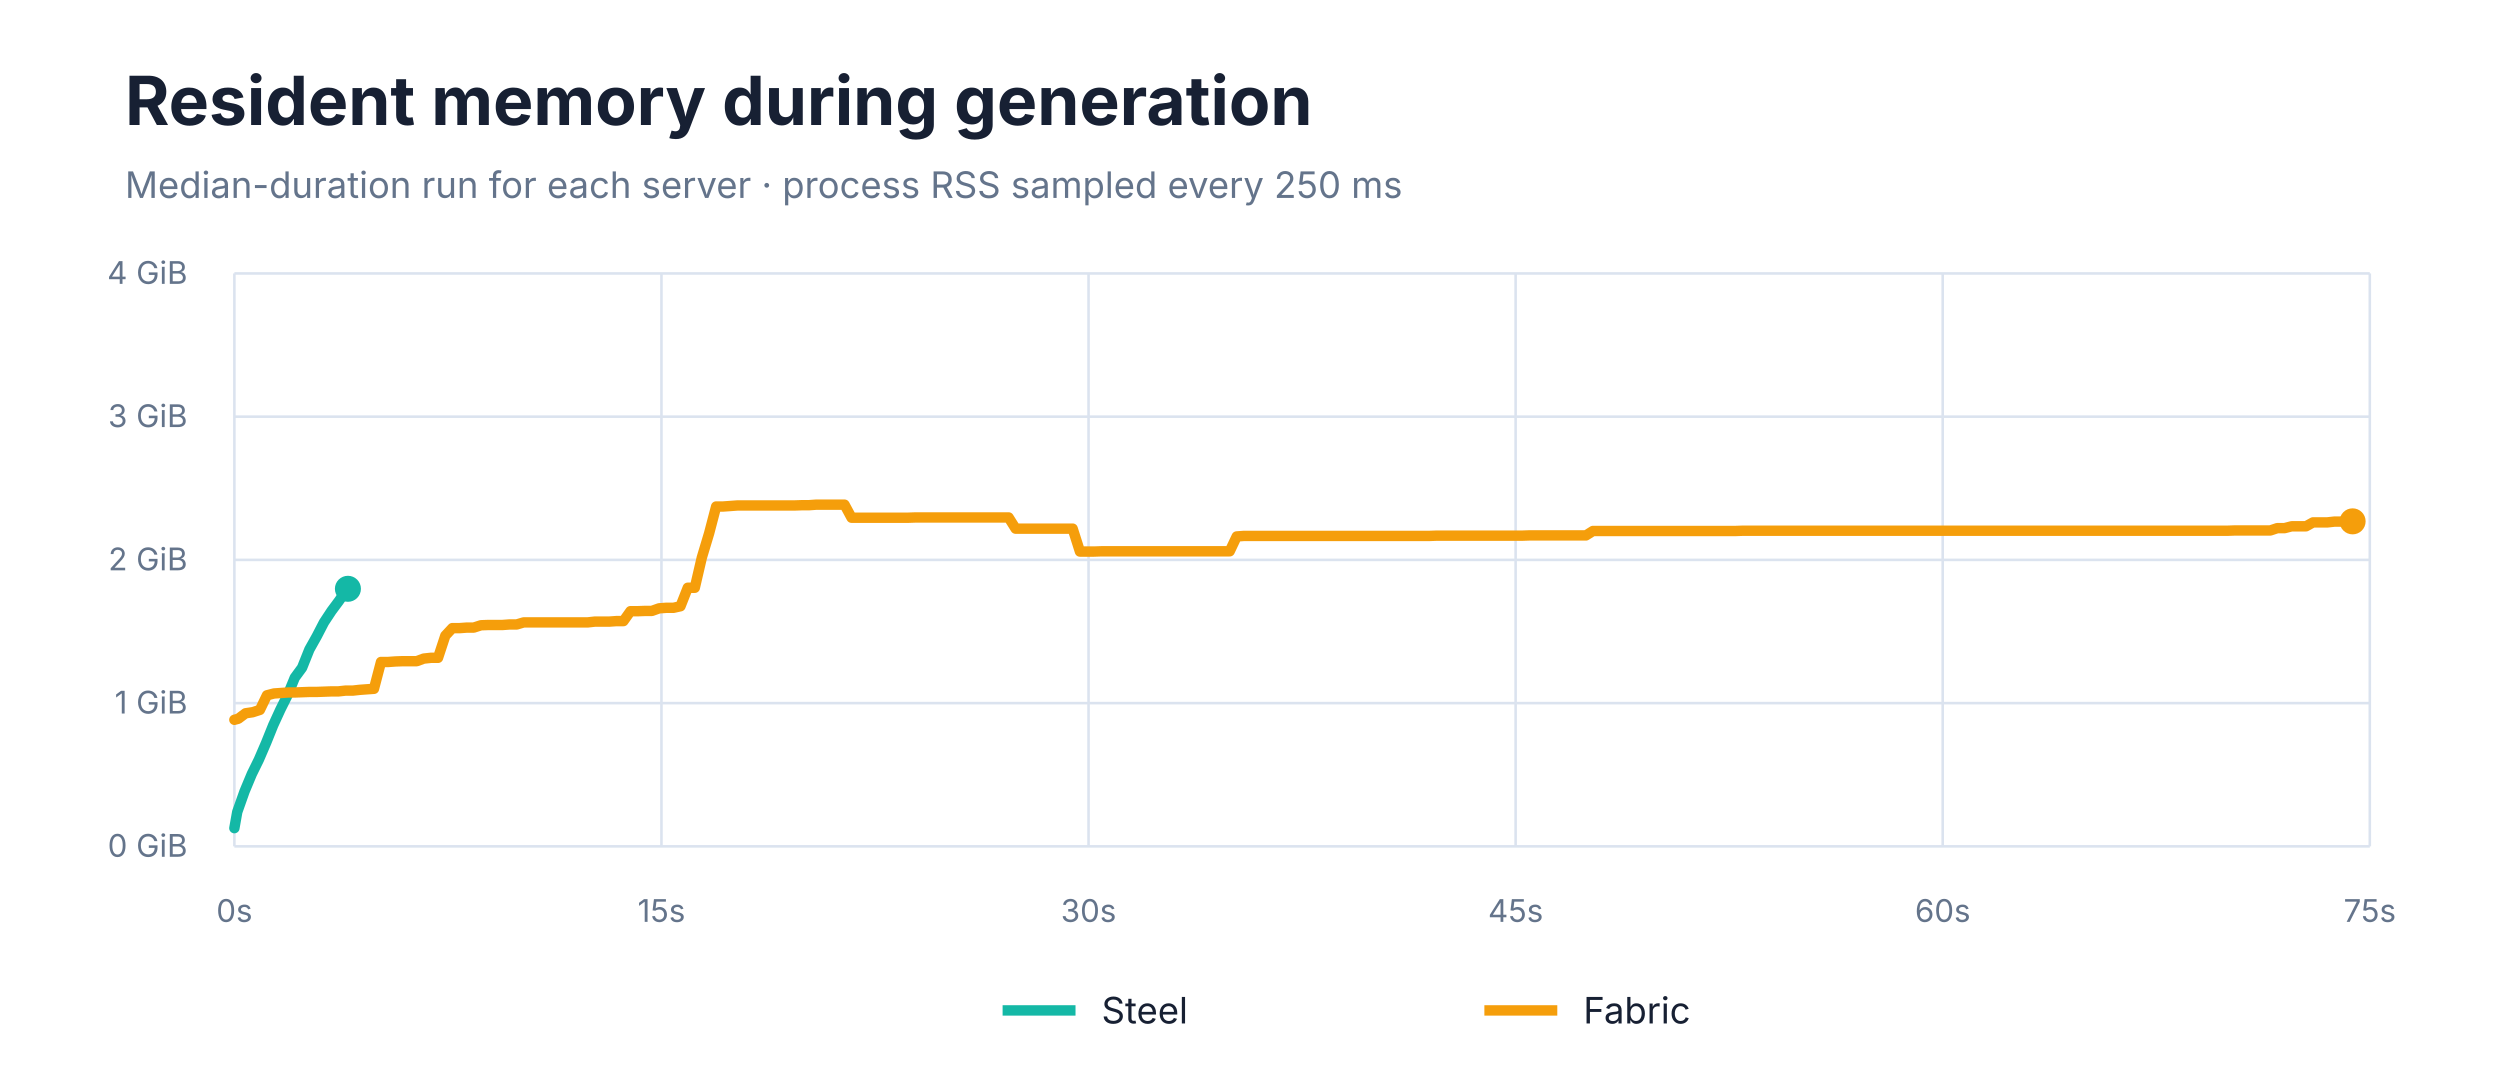
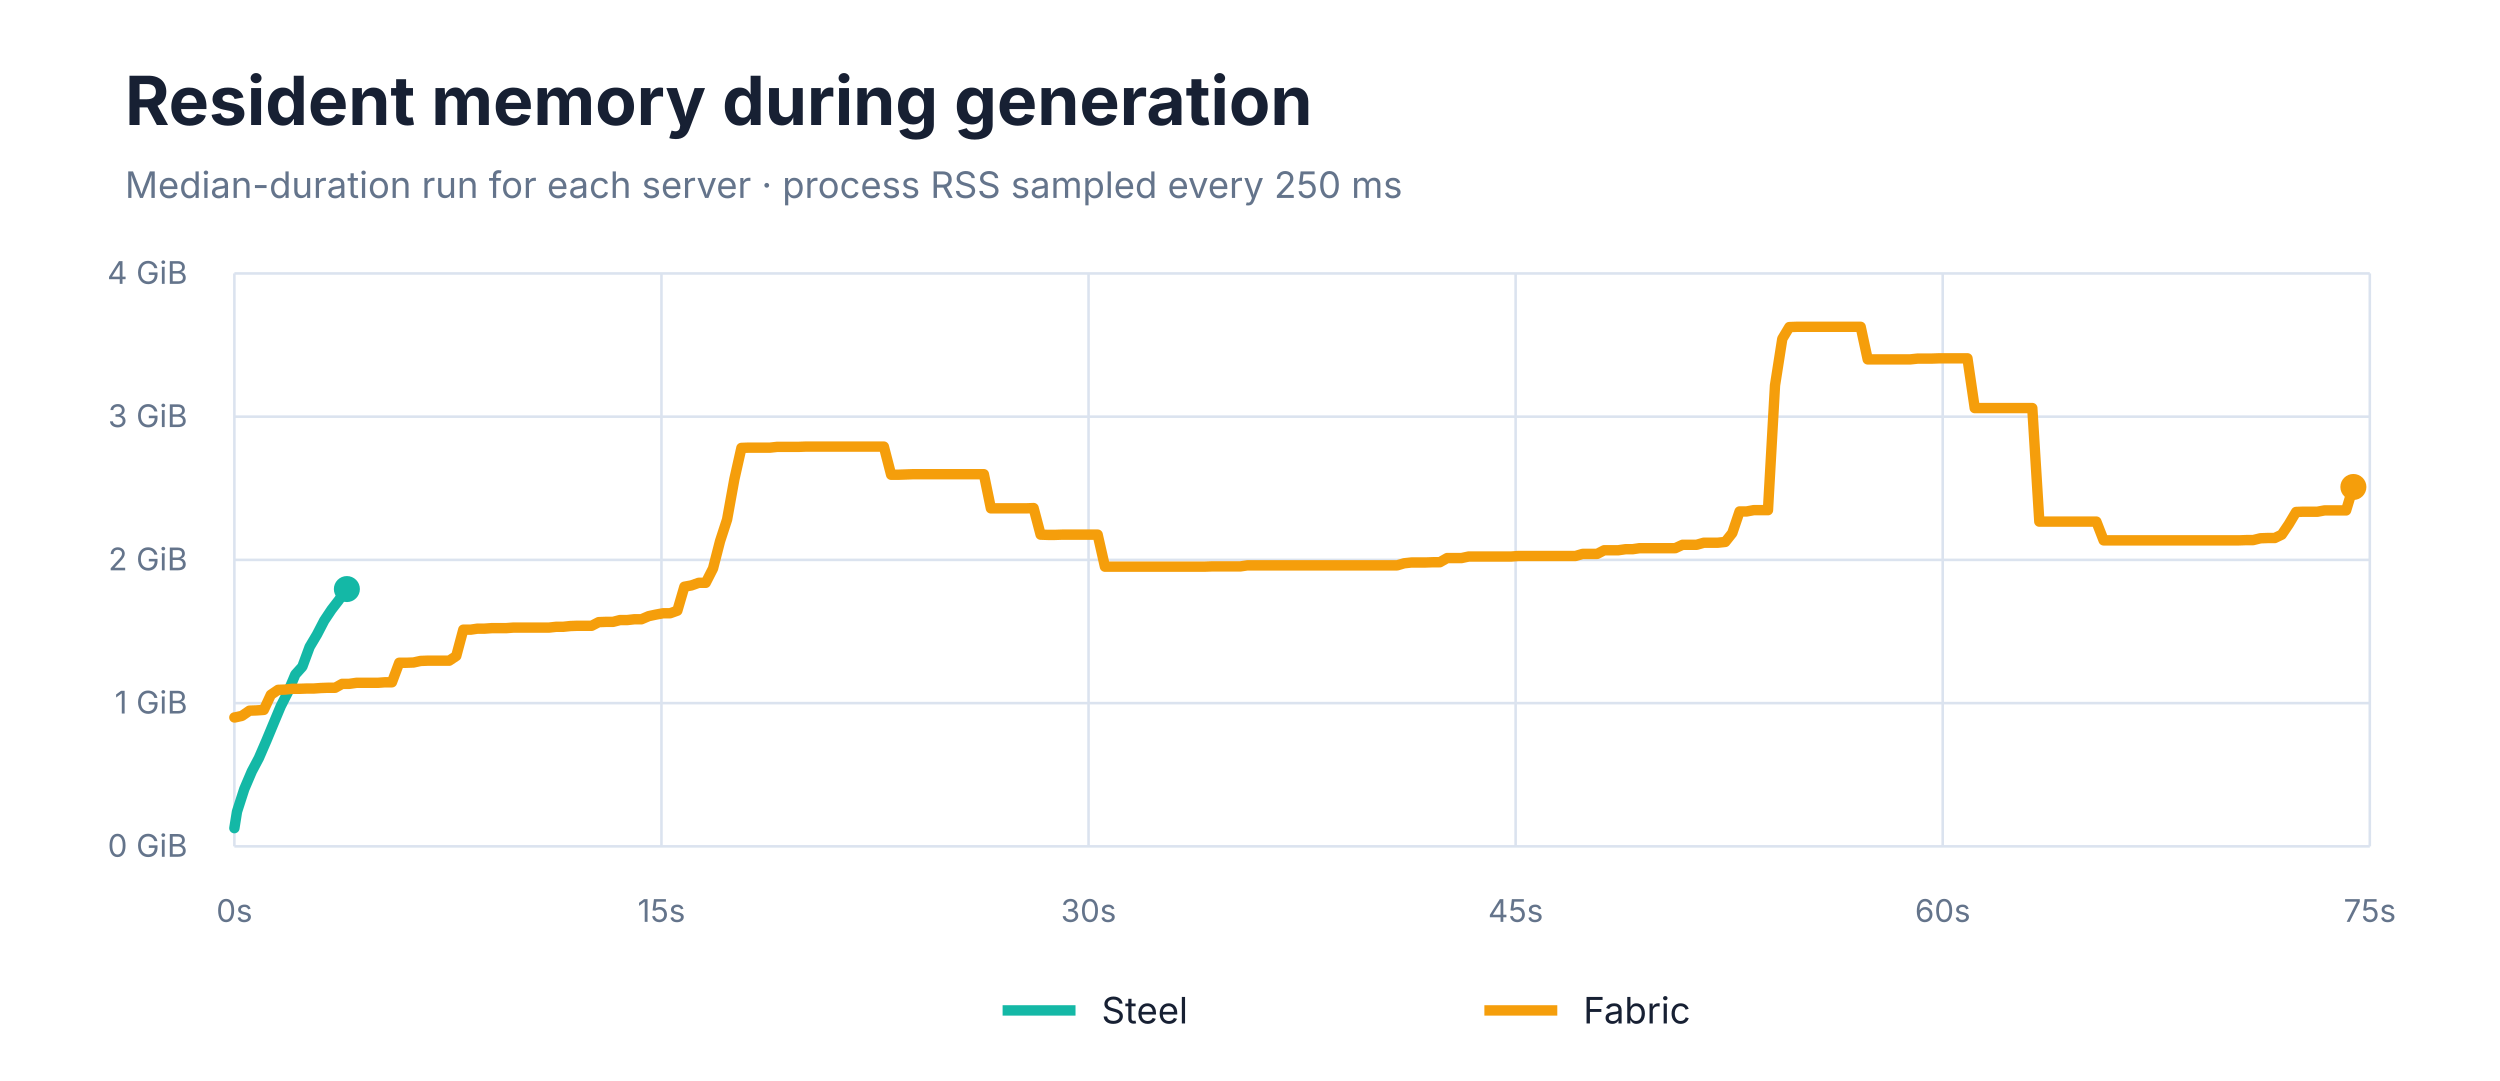
<svg xmlns="http://www.w3.org/2000/svg" viewBox="0 0 960 415" role="img">
  <style>
  text { font-family: Inter, ui-sans-serif, system-ui, sans-serif; fill: #172033; }
  .muted { fill: #64748b; }
  .grid { stroke: #dbe3ef; stroke-width: 1; }
  .track { fill: #edf2f7; }
  @media (prefers-color-scheme: dark) {
    text { fill: #edf3fb; }
    .muted { fill: #9aacbf; }
    .grid { stroke: #334155; }
    .track { fill: #1e293b; }
  }
</style>
  <text x="48" y="48" font-size="26" font-weight="700">Resident memory during generation</text>
  <text x="48" y="76" font-size="14" class="muted">Median-duration run for each server · process RSS sampled every 250 ms</text>
  <line x1="90" y1="105" x2="90" y2="325" class="grid" />
  <text x="90" y="354" text-anchor="middle" font-size="12" class="muted">0s</text>
  <line x1="254" y1="105" x2="254" y2="325" class="grid" />
  <text x="254" y="354" text-anchor="middle" font-size="12" class="muted">15s</text>
  <line x1="418" y1="105" x2="418" y2="325" class="grid" />
  <text x="418" y="354" text-anchor="middle" font-size="12" class="muted">30s</text>
  <line x1="582" y1="105" x2="582" y2="325" class="grid" />
  <text x="582" y="354" text-anchor="middle" font-size="12" class="muted">45s</text>
  <line x1="746" y1="105" x2="746" y2="325" class="grid" />
  <text x="746" y="354" text-anchor="middle" font-size="12" class="muted">60s</text>
  <line x1="910" y1="105" x2="910" y2="325" class="grid" />
  <text x="910" y="354" text-anchor="middle" font-size="12" class="muted">75s</text>
  <line x1="90" y1="325" x2="910" y2="325" class="grid" />
  <text x="72" y="329" text-anchor="end" font-size="12" class="muted">0 GiB</text>
  <line x1="90" y1="270" x2="910" y2="270" class="grid" />
  <text x="72" y="274" text-anchor="end" font-size="12" class="muted">1 GiB</text>
  <line x1="90" y1="215" x2="910" y2="215" class="grid" />
  <text x="72" y="219" text-anchor="end" font-size="12" class="muted">2 GiB</text>
  <line x1="90" y1="160" x2="910" y2="160" class="grid" />
  <text x="72" y="164" text-anchor="end" font-size="12" class="muted">3 GiB</text>
  <line x1="90" y1="105" x2="910" y2="105" class="grid" />
  <text x="72" y="109" text-anchor="end" font-size="12" class="muted">4 GiB</text>
-   <polyline points="90.0,318.0 91.1,311.8 93.9,303.9 96.7,297.2 99.4,291.7 102.2,285.2 104.9,278.5 107.7,272.4 110.5,266.8 113.2,260.2 116.0,256.4 118.8,249.4 121.6,244.4 124.4,239.0 127.3,234.6 130.2,230.7 133.0,226.6 133.6,226.1" fill="none" stroke="#14b8a6" stroke-width="4" stroke-linejoin="round" stroke-linecap="round" />
-   <circle cx="133.6" cy="226.1" r="5" fill="#14b8a6" />
-   <polyline points="90.0,276.4 91.5,276.0 94.3,273.9 97.0,273.5 99.8,272.6 102.5,267.0 105.2,266.3 108.0,266.1 110.8,265.9 113.5,265.9 116.2,265.8 118.9,265.7 121.7,265.7 124.4,265.6 127.1,265.5 129.9,265.5 132.6,265.2 135.4,265.2 138.1,264.9 140.8,264.7 143.6,264.5 146.3,254.2 149.1,254.2 151.8,254.0 154.5,253.9 157.3,253.9 160.0,253.9 162.7,252.9 165.5,252.6 168.2,252.6 171.0,244.1 173.7,241.2 176.5,241.2 179.2,241.0 181.9,241.0 184.7,240.1 187.4,240.0 190.1,240.0 192.9,240.0 195.6,239.8 198.4,239.8 201.1,239.0 203.8,239.0 206.6,239.0 209.3,239.0 212.0,239.0 214.8,239.0 217.5,239.0 220.2,239.0 223.0,239.0 225.7,239.0 228.4,238.7 231.2,238.7 233.9,238.7 236.7,238.5 239.4,238.5 242.1,234.7 244.9,234.7 247.6,234.6 250.3,234.6 253.1,233.6 255.8,233.4 258.6,233.4 261.3,232.8 264.1,225.7 266.8,225.7 269.5,214.1 272.3,204.8 275.0,194.5 277.7,194.5 280.5,194.3 283.2,194.1 286.0,194.1 288.7,194.1 291.4,194.1 294.2,194.1 296.9,194.1 299.6,194.1 302.4,194.1 305.1,194.1 307.9,194.0 310.6,194.0 313.3,193.8 316.1,193.8 318.8,193.8 321.5,193.8 324.3,193.8 327.0,198.8 329.8,198.8 332.5,198.8 335.2,198.8 338.0,198.8 340.7,198.8 343.4,198.8 346.2,198.8 348.9,198.8 351.7,198.7 354.4,198.7 357.1,198.7 359.9,198.7 362.6,198.7 365.3,198.7 368.1,198.7 370.8,198.7 373.5,198.7 376.3,198.7 379.0,198.7 381.8,198.7 384.6,198.7 387.3,198.7 390.0,203.0 392.8,203.0 395.5,203.0 398.2,203.0 401.0,203.0 403.7,203.0 406.5,203.0 409.2,203.0 411.9,203.0 414.7,211.8 417.4,211.8 420.1,211.8 422.9,211.7 425.6,211.7 428.3,211.7 431.1,211.7 433.8,211.7 436.6,211.7 439.3,211.7 442.1,211.7 444.8,211.7 447.5,211.7 450.3,211.7 453.0,211.7 455.7,211.7 458.5,211.7 461.2,211.7 464.0,211.7 466.7,211.7 469.4,211.7 472.2,211.7 474.9,206.0 477.6,205.8 480.4,205.8 483.1,205.8 485.8,205.8 488.6,205.8 491.3,205.8 494.1,205.8 496.8,205.8 499.5,205.8 502.3,205.8 505.0,205.8 507.7,205.8 510.5,205.8 513.2,205.8 515.9,205.8 518.7,205.8 521.4,205.8 524.2,205.8 526.9,205.8 529.6,205.8 532.4,205.8 535.1,205.8 537.8,205.8 540.6,205.8 543.3,205.8 546.1,205.8 548.8,205.8 551.5,205.7 554.3,205.7 557.0,205.7 559.7,205.7 562.5,205.7 565.2,205.7 568.0,205.7 570.7,205.7 573.4,205.7 576.2,205.7 578.9,205.7 581.6,205.7 584.4,205.7 587.1,205.6 589.8,205.6 592.6,205.6 595.3,205.6 598.1,205.6 600.8,205.6 603.5,205.6 606.3,205.6 609.0,205.6 611.7,203.9 614.5,203.9 617.2,203.9 620.0,203.9 622.7,203.9 625.4,203.9 628.2,203.9 630.9,203.9 633.6,203.9 636.4,203.9 639.1,203.9 641.9,203.9 644.6,203.9 647.3,203.9 650.1,203.9 652.8,203.9 655.5,203.9 658.3,203.9 661.0,203.9 663.7,203.9 666.5,203.9 669.2,203.8 672.0,203.8 674.7,203.8 677.4,203.8 680.2,203.8 682.9,203.8 685.6,203.8 688.4,203.8 691.1,203.8 693.8,203.8 696.6,203.8 699.3,203.8 702.1,203.8 704.8,203.8 707.5,203.8 710.3,203.8 713.0,203.8 715.8,203.8 718.5,203.8 721.2,203.8 724.0,203.8 726.7,203.8 729.4,203.8 732.2,203.8 734.9,203.8 737.6,203.8 740.4,203.8 743.1,203.8 745.9,203.8 748.6,203.8 751.3,203.8 754.1,203.8 756.8,203.8 759.6,203.8 762.3,203.8 765.0,203.8 767.8,203.8 770.5,203.8 773.2,203.8 776.0,203.8 778.7,203.8 781.4,203.8 784.2,203.8 786.9,203.8 789.7,203.8 792.4,203.8 795.1,203.8 797.9,203.8 800.6,203.8 803.3,203.8 806.1,203.8 808.8,203.8 811.6,203.8 814.3,203.8 817.1,203.8 819.8,203.8 822.5,203.8 825.3,203.8 828.0,203.8 830.7,203.8 833.5,203.8 836.2,203.8 838.9,203.8 841.7,203.8 844.4,203.8 847.2,203.8 849.9,203.8 852.7,203.8 855.4,203.8 858.1,203.7 860.9,203.7 863.6,203.7 866.3,203.7 869.1,203.7 871.8,203.7 874.5,202.8 877.3,202.8 880.0,202.1 882.8,202.1 885.5,202.1 888.2,200.6 891.0,200.6 893.7,200.6 896.4,200.3 899.2,200.3 901.9,200.2 903.4,200.2" fill="none" stroke="#f59e0b" stroke-width="4" stroke-linejoin="round" stroke-linecap="round" />
-   <circle cx="903.4" cy="200.2" r="5" fill="#f59e0b" />
+   <polyline points="90.0,318.0 91.0,311.7 93.8,303.0 96.7,296.2 99.4,291.1 102.3,284.4 105.0,277.9 107.8,271.2 110.6,265.7 113.4,259.0 116.1,256.0 118.9,248.4 121.7,243.7 124.5,238.3 127.3,234.1 130.0,230.6 132.8,226.6 133.2,226.2" fill="none" stroke="#14b8a6" stroke-width="4" stroke-linejoin="round" stroke-linecap="round" />
+   <circle cx="133.2" cy="226.2" r="5" fill="#14b8a6" />
+   <polyline points="90.0,275.5 90.2,275.5 92.9,274.9 95.8,272.9 98.5,272.8 101.3,272.6 104.0,266.8 106.8,264.9 109.5,264.8 112.2,264.5 115.0,264.5 117.7,264.4 120.4,264.4 123.2,264.2 125.9,264.1 128.7,264.1 131.4,262.6 134.1,262.6 136.9,262.2 139.6,262.2 142.4,262.2 145.1,262.2 147.8,262.0 150.5,262.0 153.3,254.5 156.0,254.5 158.8,254.4 161.5,253.8 164.2,253.7 167.0,253.7 169.7,253.7 172.5,253.7 175.2,251.9 177.9,241.8 180.7,241.8 183.4,241.4 186.1,241.4 188.9,241.2 191.6,241.2 194.4,241.2 197.1,241.0 199.8,241.0 202.6,241.0 205.3,241.0 208.0,241.0 210.8,241.0 213.5,240.7 216.2,240.7 219.0,240.4 221.7,240.3 224.4,240.3 227.2,240.3 229.9,238.9 232.7,238.8 235.4,238.8 238.1,238.1 240.9,238.1 243.6,237.8 246.3,237.8 249.1,236.6 251.9,236.0 254.6,235.5 257.3,235.5 260.1,234.5 262.8,225.3 265.5,224.8 268.3,223.8 271.0,223.8 273.8,218.3 276.5,207.8 279.2,199.5 282.0,184.0 284.7,172.0 287.4,171.9 290.2,171.9 292.9,171.9 295.7,171.9 298.4,171.6 301.1,171.6 303.9,171.6 306.6,171.6 309.3,171.5 312.1,171.5 314.8,171.5 317.5,171.5 320.3,171.5 323.0,171.5 325.8,171.5 328.5,171.5 331.2,171.5 334.0,171.5 336.7,171.5 339.4,171.5 342.2,182.3 344.9,182.3 347.7,182.2 350.4,182.1 353.1,182.1 355.9,182.1 358.6,182.1 361.3,182.1 364.1,182.1 366.8,182.1 369.5,182.1 372.3,182.1 375.0,182.1 377.8,182.1 380.5,195.2 383.2,195.2 386.0,195.2 388.7,195.2 391.4,195.2 394.2,195.2 396.9,195.1 399.6,205.3 402.4,205.4 405.1,205.4 407.9,205.3 410.6,205.3 413.3,205.3 416.1,205.3 418.8,205.3 421.5,205.3 424.3,217.6 427.0,217.6 429.7,217.6 432.5,217.6 435.2,217.6 438.0,217.6 440.7,217.6 443.4,217.6 446.2,217.6 448.9,217.6 451.7,217.6 454.4,217.6 457.1,217.6 459.9,217.6 462.6,217.6 465.3,217.5 468.1,217.5 470.8,217.5 473.6,217.5 476.3,217.5 479.0,217.1 481.8,217.1 484.5,217.1 487.2,217.1 490.0,217.1 492.7,217.1 495.4,217.1 498.2,217.1 500.9,217.1 503.7,217.1 506.4,217.1 509.1,217.1 511.9,217.1 514.6,217.1 517.3,217.1 520.1,217.1 522.8,217.1 525.5,217.1 528.3,217.1 531.0,217.1 533.8,217.1 536.5,217.1 539.2,216.3 542.0,216.0 544.7,216.0 547.4,216.0 550.2,215.9 552.9,215.9 555.7,214.3 558.5,214.3 561.2,214.3 564.0,213.7 566.7,213.7 569.4,213.7 572.2,213.7 574.9,213.7 577.6,213.7 580.4,213.7 583.1,213.5 585.9,213.5 588.6,213.5 591.3,213.5 594.1,213.5 596.8,213.5 599.5,213.5 602.3,213.5 605.0,213.5 607.7,212.7 610.5,212.7 613.3,212.7 616.0,211.3 618.7,211.3 621.4,211.3 624.2,210.9 626.9,210.9 629.6,210.5 632.4,210.5 635.1,210.5 637.8,210.5 640.6,210.5 643.3,210.5 646.1,209.2 648.8,209.2 651.5,209.2 654.3,208.4 657.0,208.4 659.7,208.4 662.5,208.1 665.2,204.7 668.0,196.4 670.7,196.4 673.4,195.9 676.2,195.9 678.9,195.9 681.6,148.0 684.4,130.1 687.1,125.6 689.8,125.5 692.6,125.5 695.3,125.5 698.1,125.5 700.8,125.5 703.5,125.5 706.3,125.5 709.0,125.5 711.7,125.5 714.5,125.5 717.2,138.0 720.0,138.0 722.7,138.0 725.4,138.0 728.2,138.0 730.9,138.0 733.6,138.0 736.4,137.7 739.1,137.7 741.8,137.7 744.6,137.6 747.3,137.6 750.1,137.6 752.8,137.6 755.5,137.6 758.3,156.7 761.0,156.7 763.7,156.7 766.5,156.7 769.2,156.7 772.0,156.7 774.9,156.7 777.6,156.7 780.4,156.7 783.1,200.3 785.9,200.3 788.6,200.3 791.3,200.3 794.1,200.3 796.8,200.3 799.6,200.3 802.3,200.3 805.0,200.3 807.8,207.5 810.5,207.5 813.3,207.5 816.0,207.5 818.7,207.5 821.5,207.5 824.2,207.5 826.9,207.5 829.7,207.5 832.4,207.5 835.1,207.5 837.9,207.5 840.6,207.5 843.4,207.5 846.1,207.5 848.8,207.5 851.6,207.5 854.3,207.5 857.0,207.5 859.8,207.5 862.5,207.4 865.2,207.4 868.0,206.7 870.7,206.6 873.5,206.6 876.2,205.3 878.9,201.3 881.7,196.6 884.4,196.5 887.2,196.5 889.9,196.5 892.6,196.0 895.4,196.0 898.1,196.0 900.9,196.0 903.6,187.1 903.7,187.0" fill="none" stroke="#f59e0b" stroke-width="4" stroke-linejoin="round" stroke-linecap="round" />
+   <circle cx="903.7" cy="187.0" r="5" fill="#f59e0b" />
  <line x1="385" y1="388" x2="413" y2="388" stroke="#14b8a6" stroke-width="4" />
  <text x="423" y="393" font-size="14">Steel</text>
  <line x1="570" y1="388" x2="598" y2="388" stroke="#f59e0b" stroke-width="4" />
  <text x="608" y="393" font-size="14">Fabric</text>
</svg>
